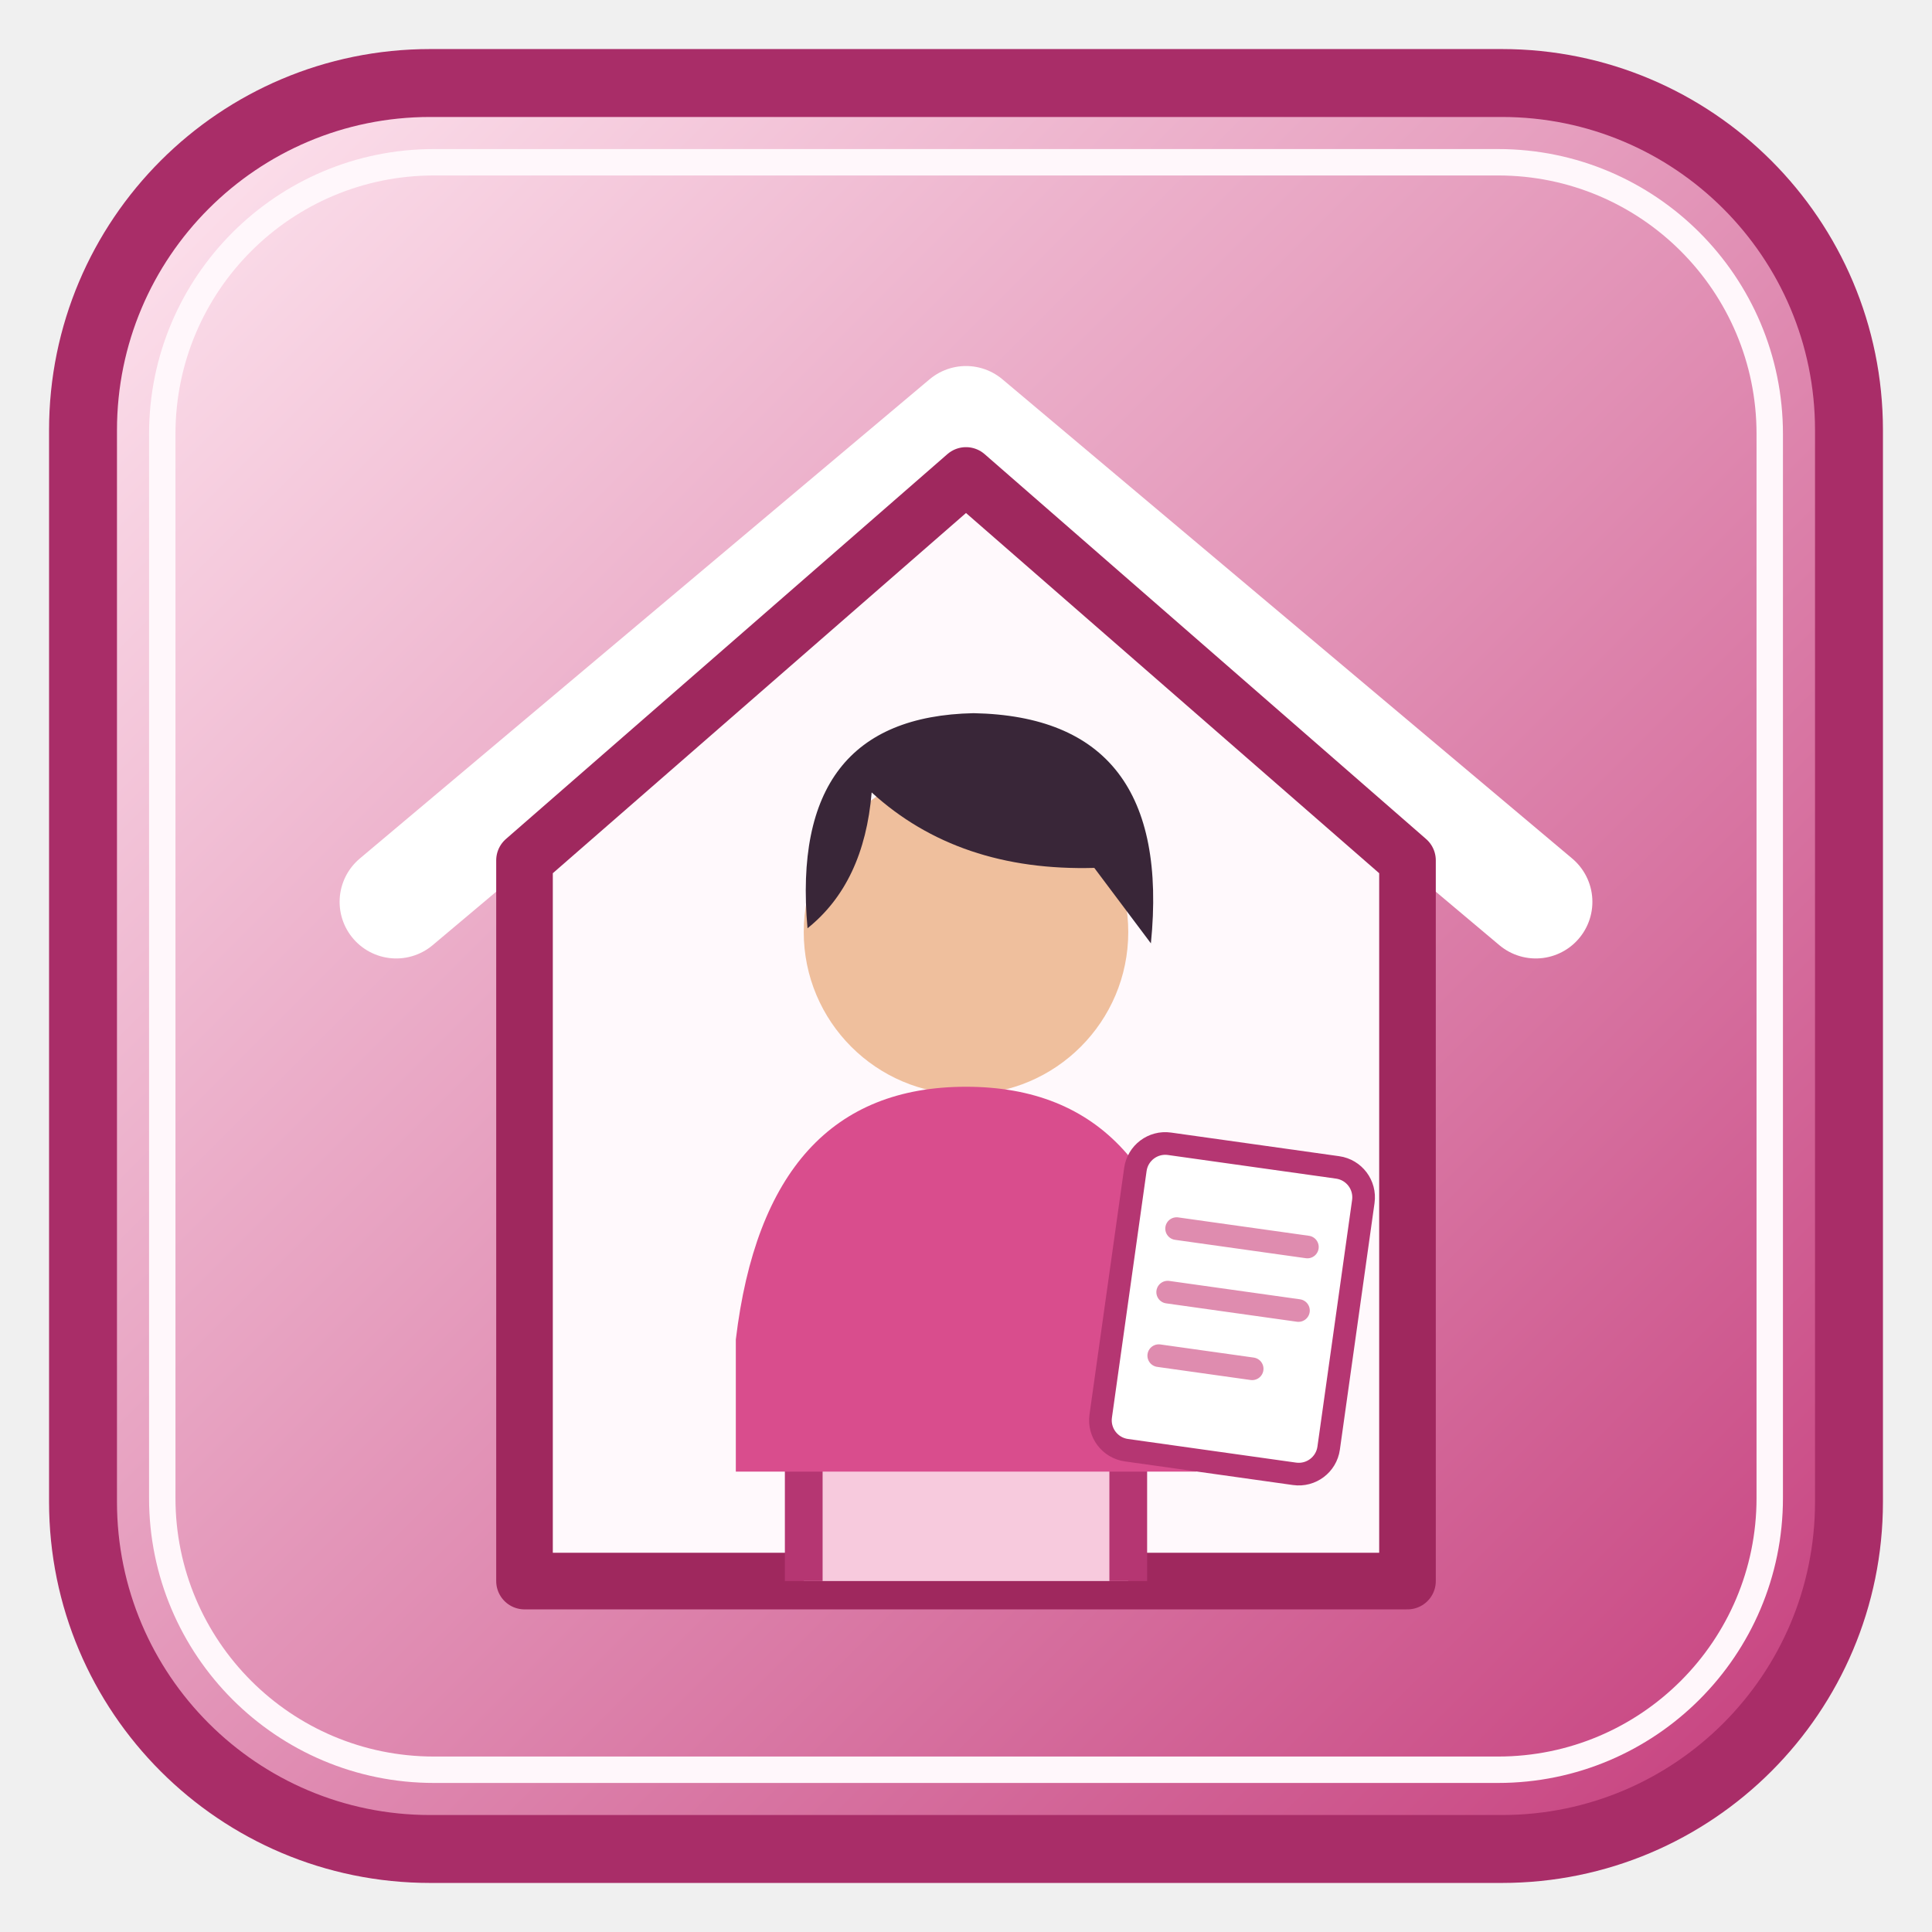
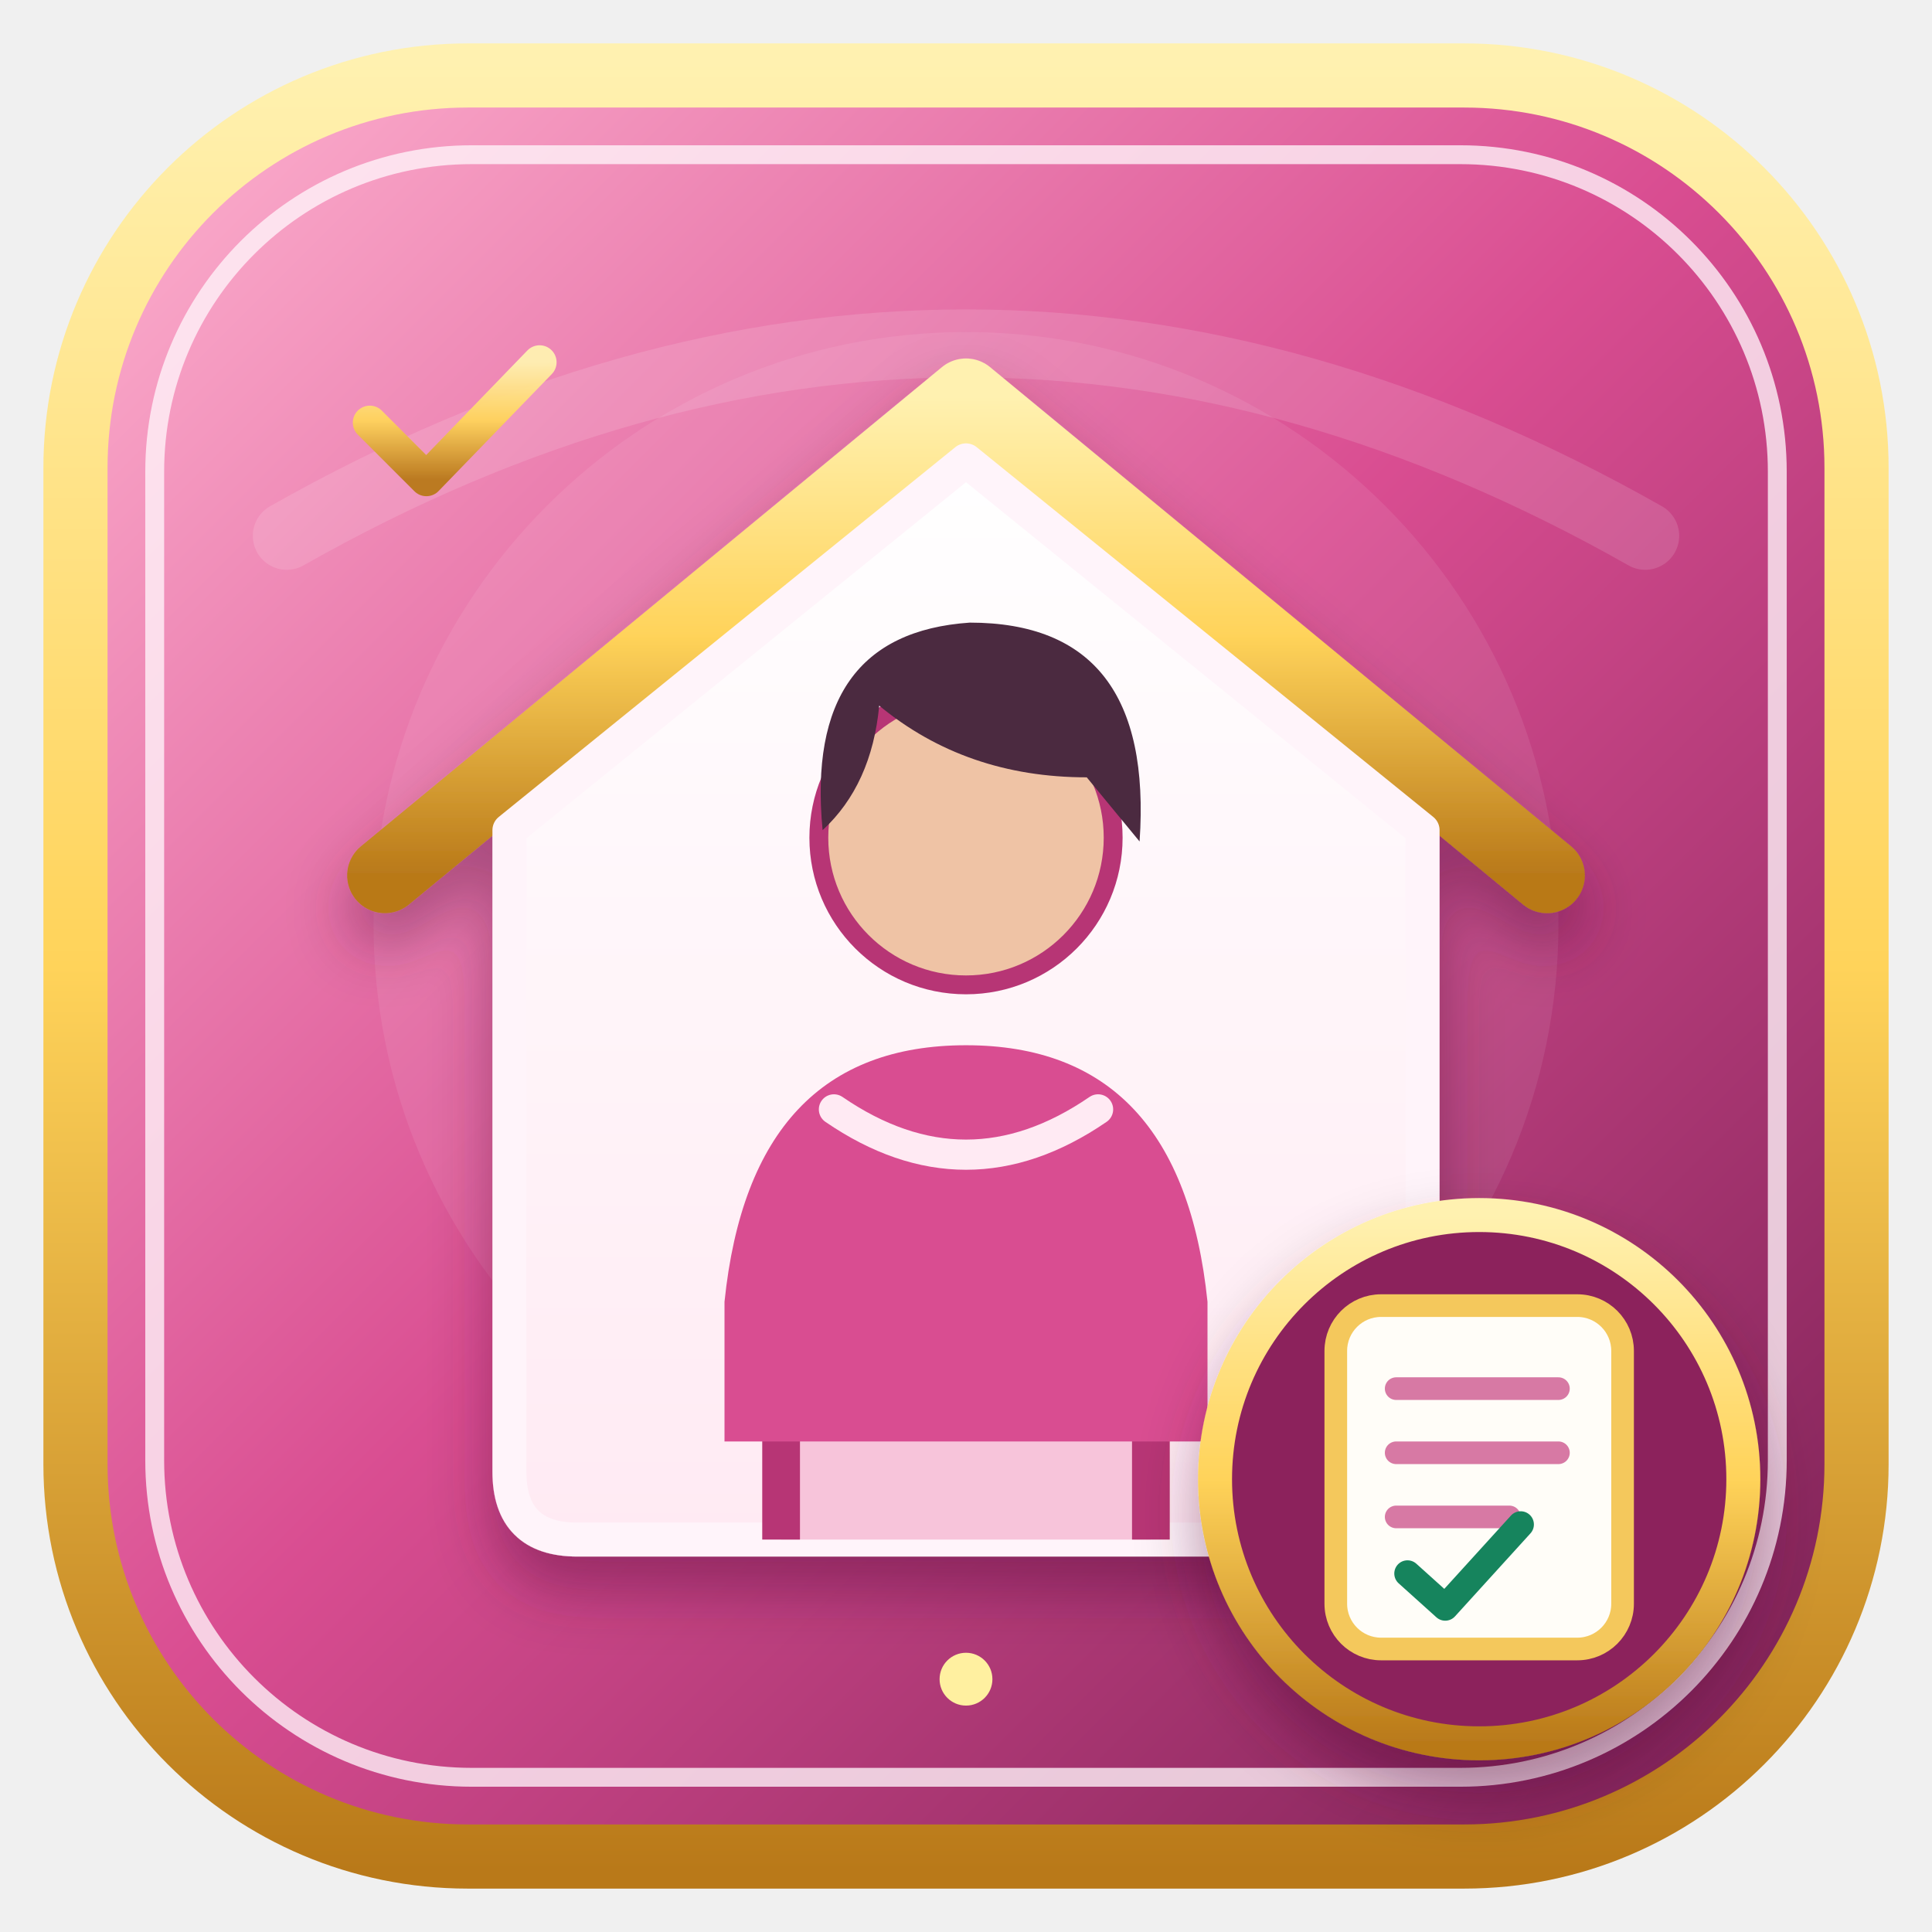
<svg xmlns="http://www.w3.org/2000/svg" viewBox="0 0 512 512" role="img" aria-labelledby="t d">
  <defs>
-     <linearGradient id="p" x1="0" y1="0" x2="1" y2="1">
-       <stop stop-color="#ffe8f1" />
-       <stop offset="1" stop-color="#c53d7c" />
+     <linearGradient id="bg" x1="0" y1="0" x2="1" y2="1">
+       <stop stop-color="#ffb7d2" />
+       <stop offset=".48" stop-color="#d94d91" />
+       <stop offset="1" stop-color="#741d50" />
    </linearGradient>
+     <linearGradient id="gold" x1="0" y1="0" x2="0" y2="1">
+       <stop stop-color="#fff1b0" />
+       <stop offset=".5" stop-color="#ffd35a" />
+       <stop offset="1" stop-color="#b97919" />
+     </linearGradient>
+     <linearGradient id="paper" x1="0" y1="0" x2="0" y2="1">
+       <stop stop-color="#fff" />
+       <stop offset="1" stop-color="#ffeaf3" />
+     </linearGradient>
+     <filter id="shadow" x="-30%" y="-30%" width="160%" height="170%">
+       <feDropShadow dx="0" dy="9" stdDeviation="8" flood-color="#4a1030" flood-opacity=".38" />
+     </filter>
  </defs>
-   <rect x="22" y="22" width="468" height="468" rx="92" fill="url(#p)" stroke="#a92d68" stroke-width="18" />
-   <rect x="43" y="43" width="426" height="426" rx="72" fill="none" stroke="#fff7fb" stroke-width="7" />
-   <path d="M105 239 256 112l151 127" fill="none" stroke="#fff" stroke-width="30" stroke-linecap="round" stroke-linejoin="round" />
-   <path d="M139 228v191h234V228L256 126z" fill="#fff9fc" stroke="#9f285e" stroke-width="15" stroke-linejoin="round" />
-   <path d="M213 419v-94q0-17 17-17h52q17 0 17 17v94" fill="#f7cadd" stroke="#b53672" stroke-width="10" />
-   <circle cx="256" cy="247" r="43" fill="#efbf9d" />
-   <path d="M214 246q-5-56 44-57 53 1 47 61l-15-20q-36 1-59-20-2 24-17 36" fill="#392638" />
-   <path d="M195 355q8-67 61-67t61 67v35H195z" fill="#d94d8d" />
-   <g transform="translate(302 302) rotate(8)">
-     <rect width="61" height="82" rx="8" fill="#fff" stroke="#b53672" stroke-width="6" />
-     <path d="M13 22h35M13 39h35M13 56h25" stroke="#df8caf" stroke-width="6" stroke-linecap="round" />
+   <rect x="20" y="20" width="472" height="472" rx="104" fill="url(#bg)" stroke="url(#gold)" stroke-width="17" />
+   <rect x="41" y="41" width="430" height="430" rx="84" fill="none" stroke="#fff4fa" stroke-opacity=".78" stroke-width="5" />
+   <path d="M76 142Q256 40 436 142" fill="none" stroke="#fff" stroke-opacity=".13" stroke-width="18" stroke-linecap="round" />
+   <circle cx="256" cy="245" r="157" fill="#fff" opacity=".08" />
+   <g filter="url(#shadow)" stroke-linejoin="round">
+     <path d="M102 232 256 105l154 127" fill="none" stroke="url(#gold)" stroke-width="20" stroke-linecap="round" stroke-linejoin="round" />
+     <path d="M135 220 256 122l121 98v170q0 18-18 18H153q-18 0-18-18z" fill="url(#paper)" stroke="#fff4fa" stroke-width="9" />
+     <path d="M207 408v-90q0-20 20-20h58q20 0 20 20v90" fill="#f7c4da" stroke="#b73575" stroke-width="10" />
+     <circle cx="256" cy="222" r="39" fill="#efc3a5" stroke="#b73575" stroke-width="5" />
+     <path d="M218 220q-5-52 39-55 49 0 45 58l-14-17q-32 0-55-19-2 21-15 33" fill="#4b2940" />
+     <path d="M192 345q7-68 64-68t64 68v37H192z" fill="#d94d91" />
+     <path d="M221 294q35 24 70 0" fill="none" stroke="#ffeaf3" stroke-width="8" stroke-linecap="round" />
  </g>
+   <g filter="url(#shadow)" transform="translate(326 326)">
+     <circle cx="66" cy="66" r="70" fill="#8c245c" stroke="url(#gold)" stroke-width="9" />
+     <rect x="28" y="20" width="76" height="91" rx="12" fill="#fffdf8" stroke="#f4c85c" stroke-width="6" />
+     <path d="M44 42h43M44 59h43M44 76h30" stroke="#d779a4" stroke-width="6" stroke-linecap="round" />
+     <path d="m47 91 10 9 20-22" fill="none" stroke="#16845d" stroke-width="7" stroke-linecap="round" stroke-linejoin="round" />
+   </g>
+   <path d="m98 112 15 15 30-31" fill="none" stroke="url(#gold)" stroke-width="9" stroke-linecap="round" stroke-linejoin="round" opacity=".95" />
+   <circle cx="256" cy="445" r="7" fill="#fff0a0" />
</svg>
